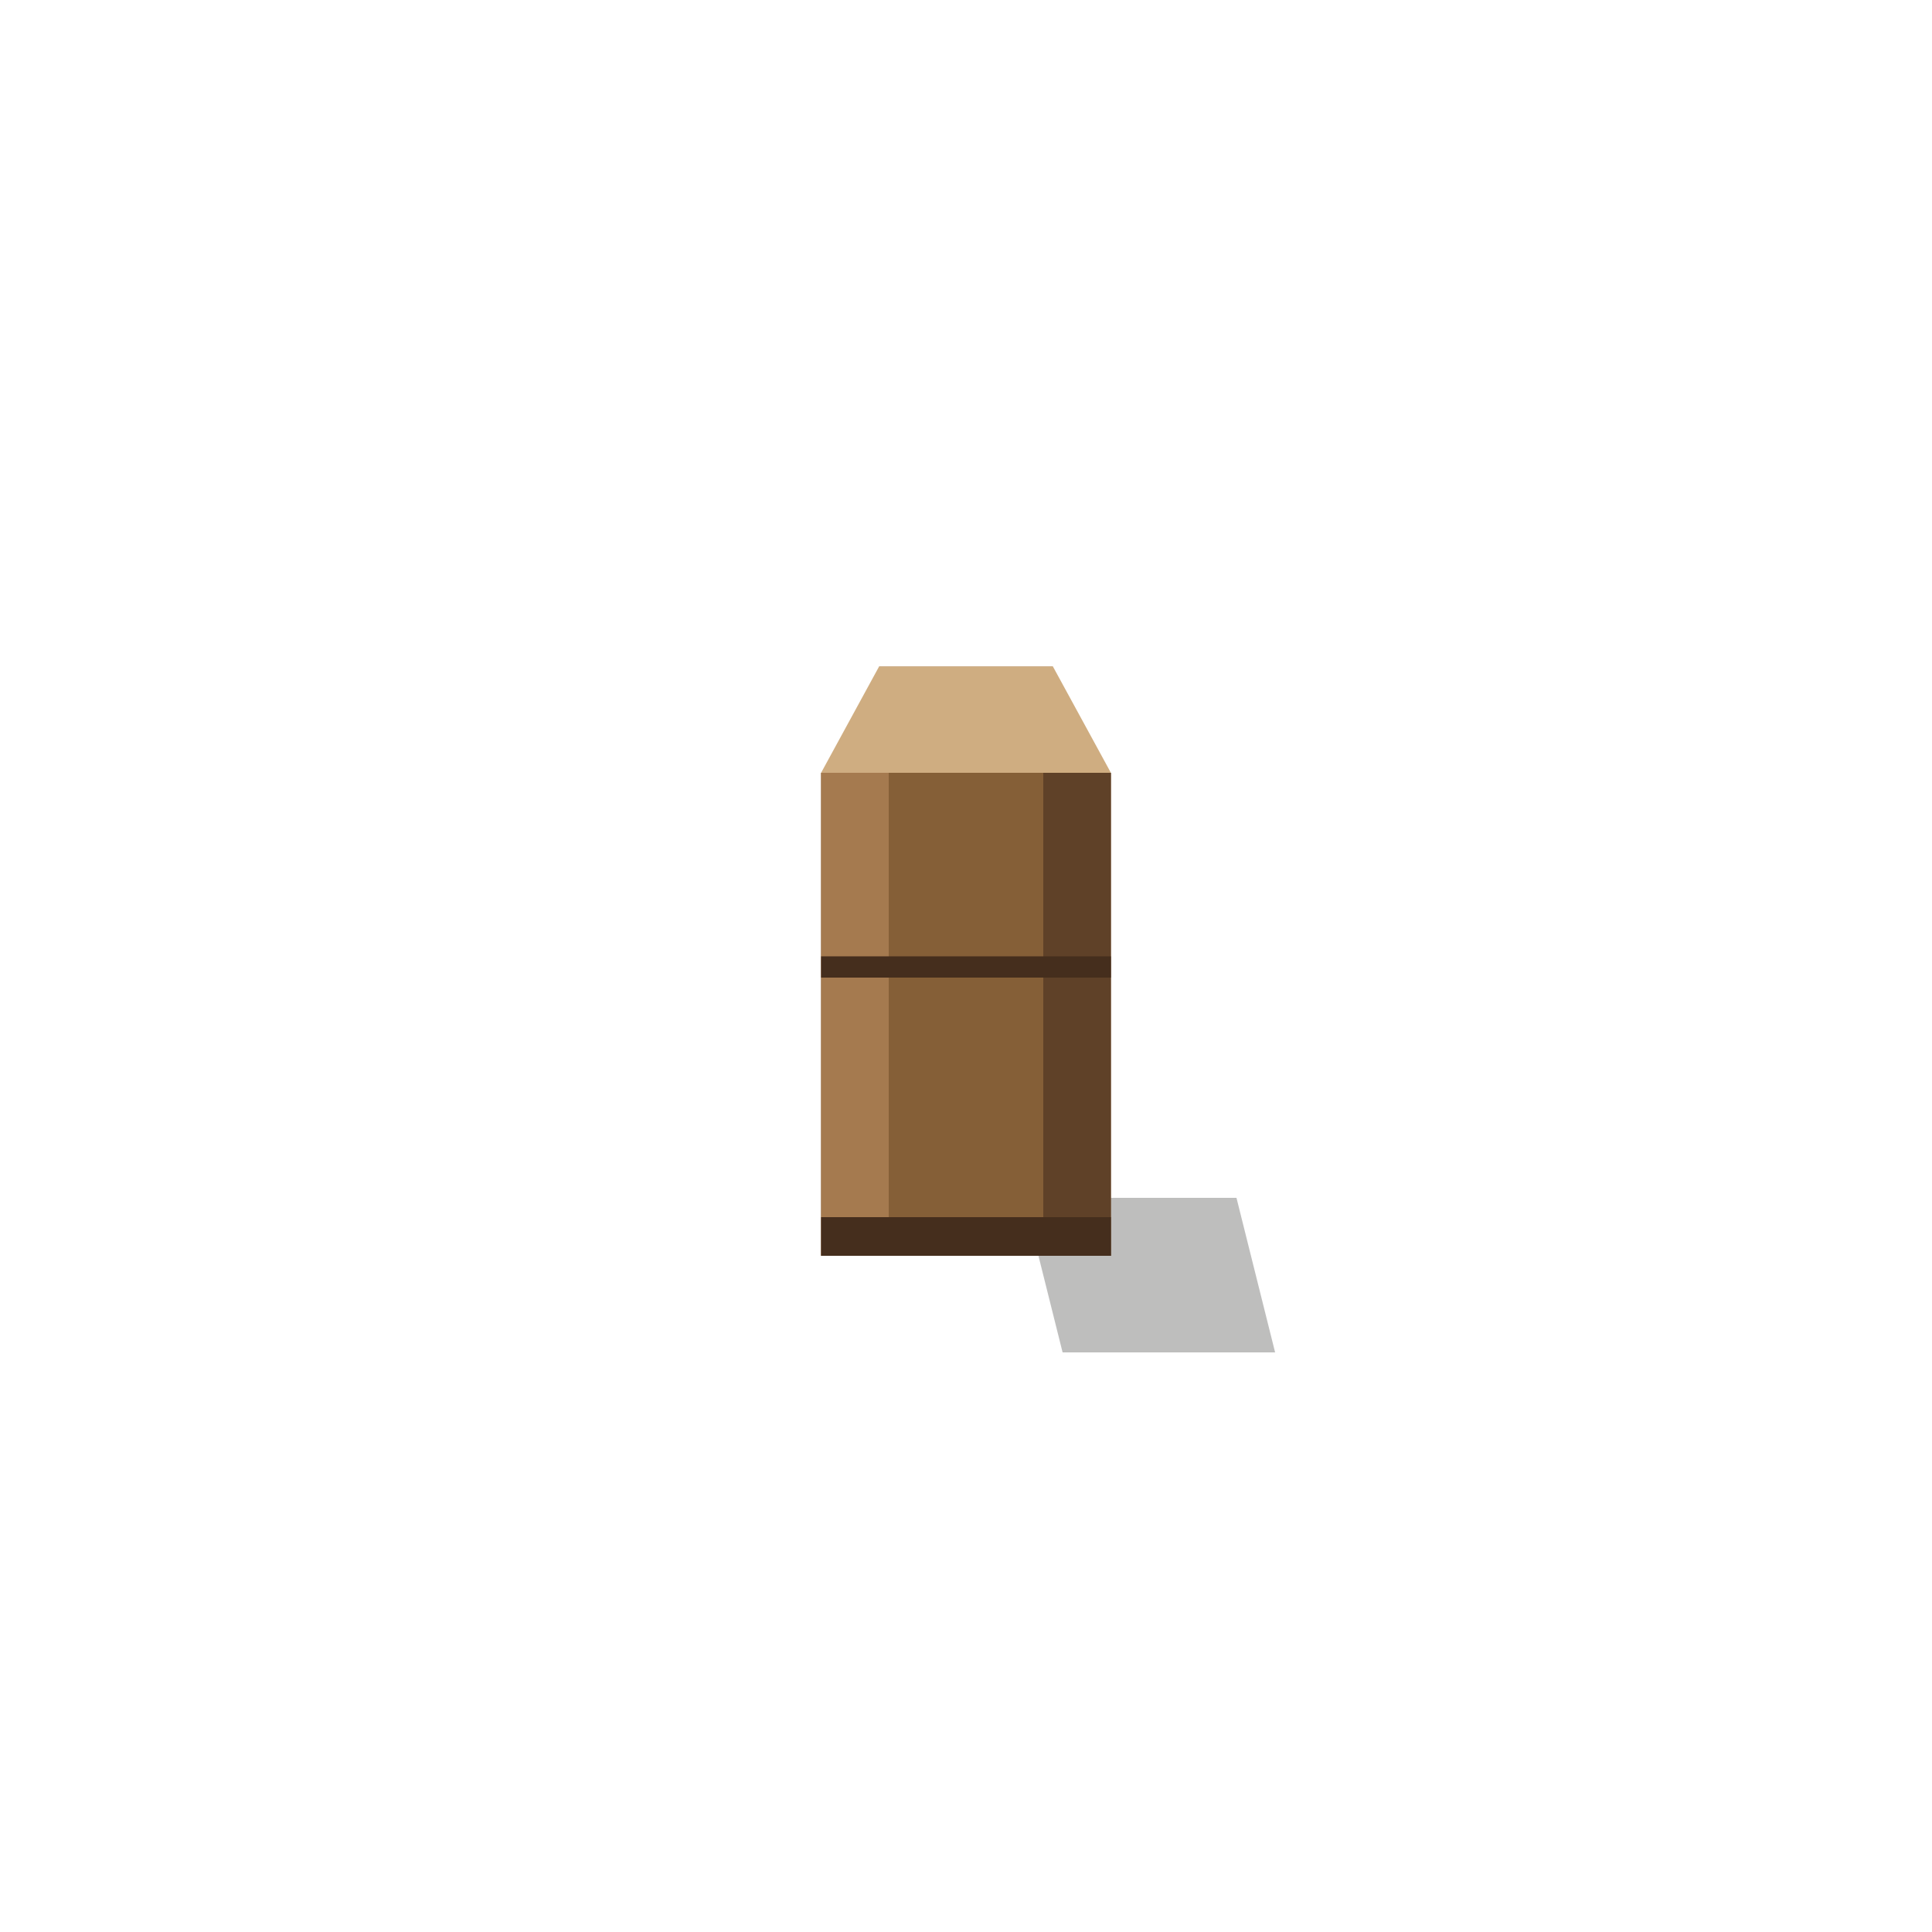
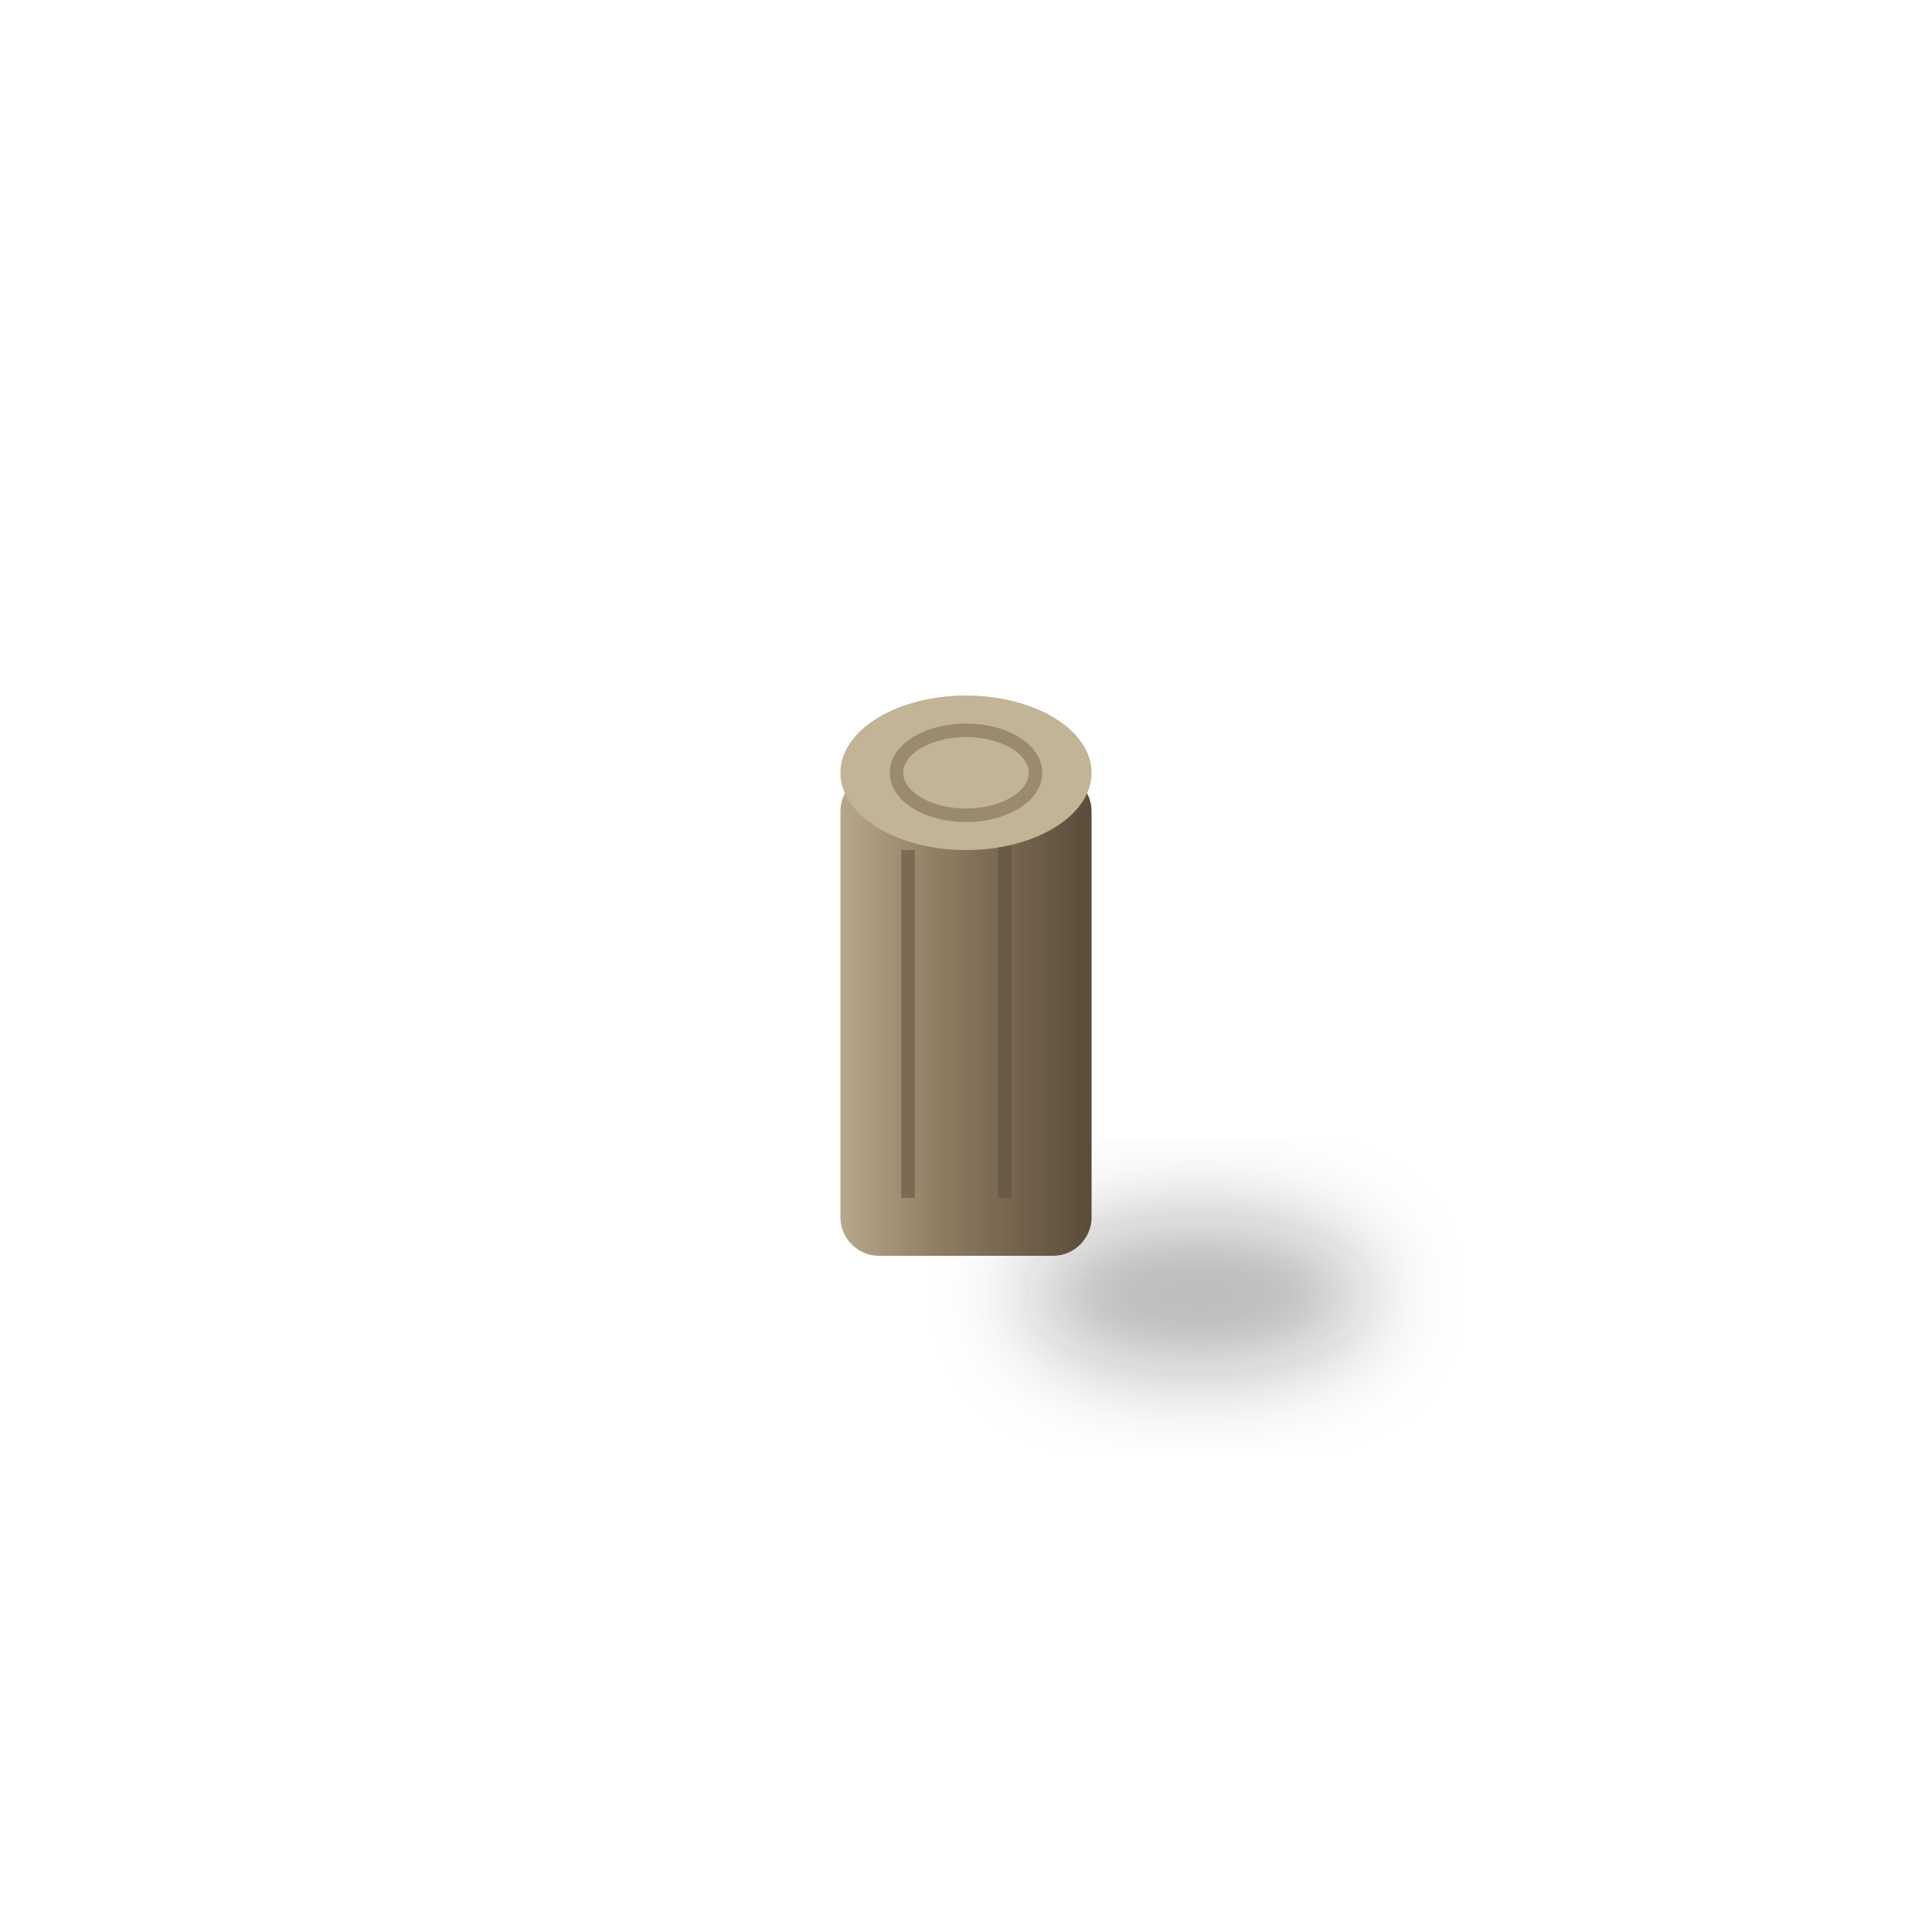
<svg xmlns="http://www.w3.org/2000/svg" viewBox="0 0 100 100" role="img" aria-label="Fence tile, connected">
-   <style>.d{fill:#5F4128}.f{fill:#855F37}.h{fill:#040703;fill-opacity:.26}.k{fill:#452E1D}.l{fill:#A57A4F}.t{fill:#CFAD81}</style>
-   <path class="h" d="M53 62l11 0 2 8-11 0z" />
-   <path class="f" d="M42.5 40l15 0 0 25-15 0z" />
-   <path class="l" d="M42.5 40l3.5 0 0 25-3.5 0zM45.5 34.5l9 0-1.5 2.3-6 0z" />
-   <path class="d" d="M54 40l3.5 0 0 25-3.5 0z" />
-   <path class="k" d="M42.5 63l15 0 0 2-15 0zM42.5 49.5l15 0 0 1.1-15 0z" />
-   <path class="t" d="M42.5 40l3-5.5 9 0 3 5.5z" />
+   <defs>
+     <filter id="soft" x="-50%" y="-50%" width="200%" height="200%">
+       <feGaussianBlur stdDeviation="2.4" />
+     </filter>
+     <linearGradient id="pw" x1="0" y1="0" x2="1" y2="0">
+       <stop offset="0" stop-color="#B8A88A" />
+       <stop offset=".4" stop-color="#8E7C62" />
+       <stop offset="1" stop-color="#5A4C3A" />
+     </linearGradient>
+   </defs>
+   <ellipse cx="62" cy="67" rx="9" ry="4" fill="#0B0E07" opacity=".3" filter="url(#soft)" />
+   <rect x="43.5" y="40" width="13" height="25" rx="2" fill="url(#pw)" />
+   <path d="M47 44v18M52 42v20" stroke="#5A4C3A" stroke-width=".7" opacity=".5" />
+   <ellipse cx="50" cy="40" rx="6.5" ry="4" fill="#C2B496" />
+   <ellipse cx="50" cy="40" rx="3.6" ry="2.2" fill="none" stroke="#9A8A6E" stroke-width=".7" />
</svg>
